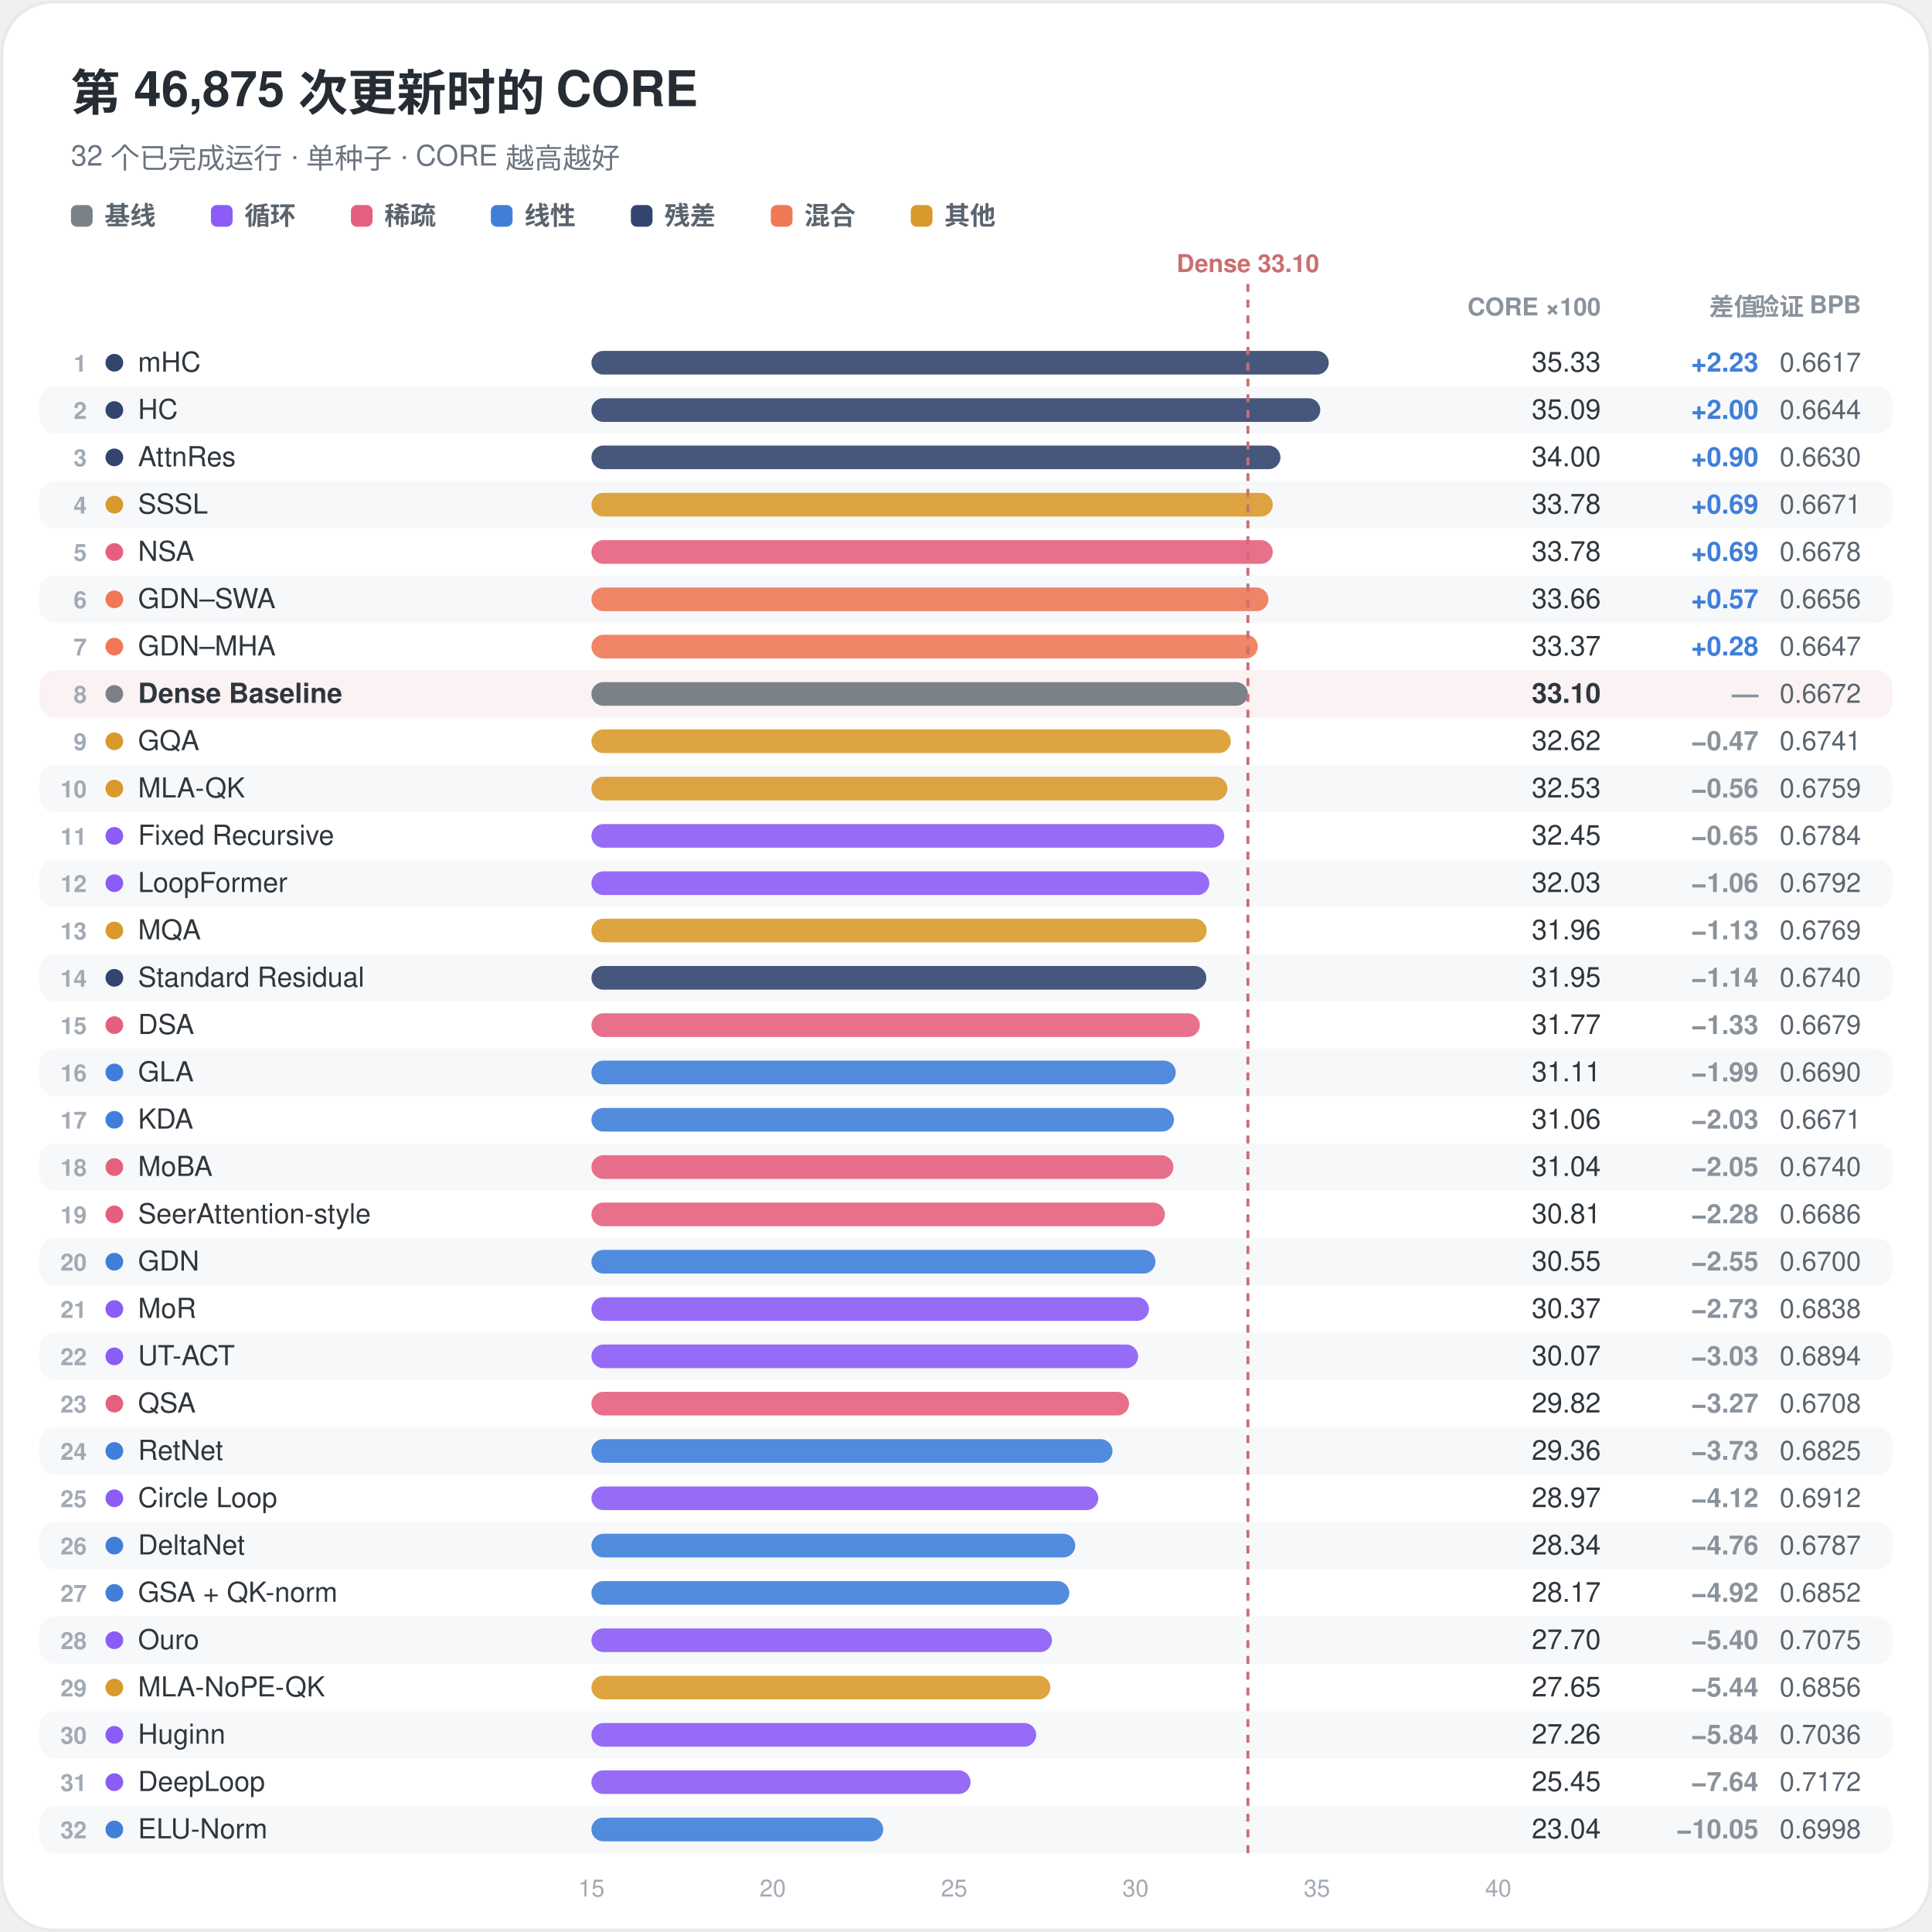
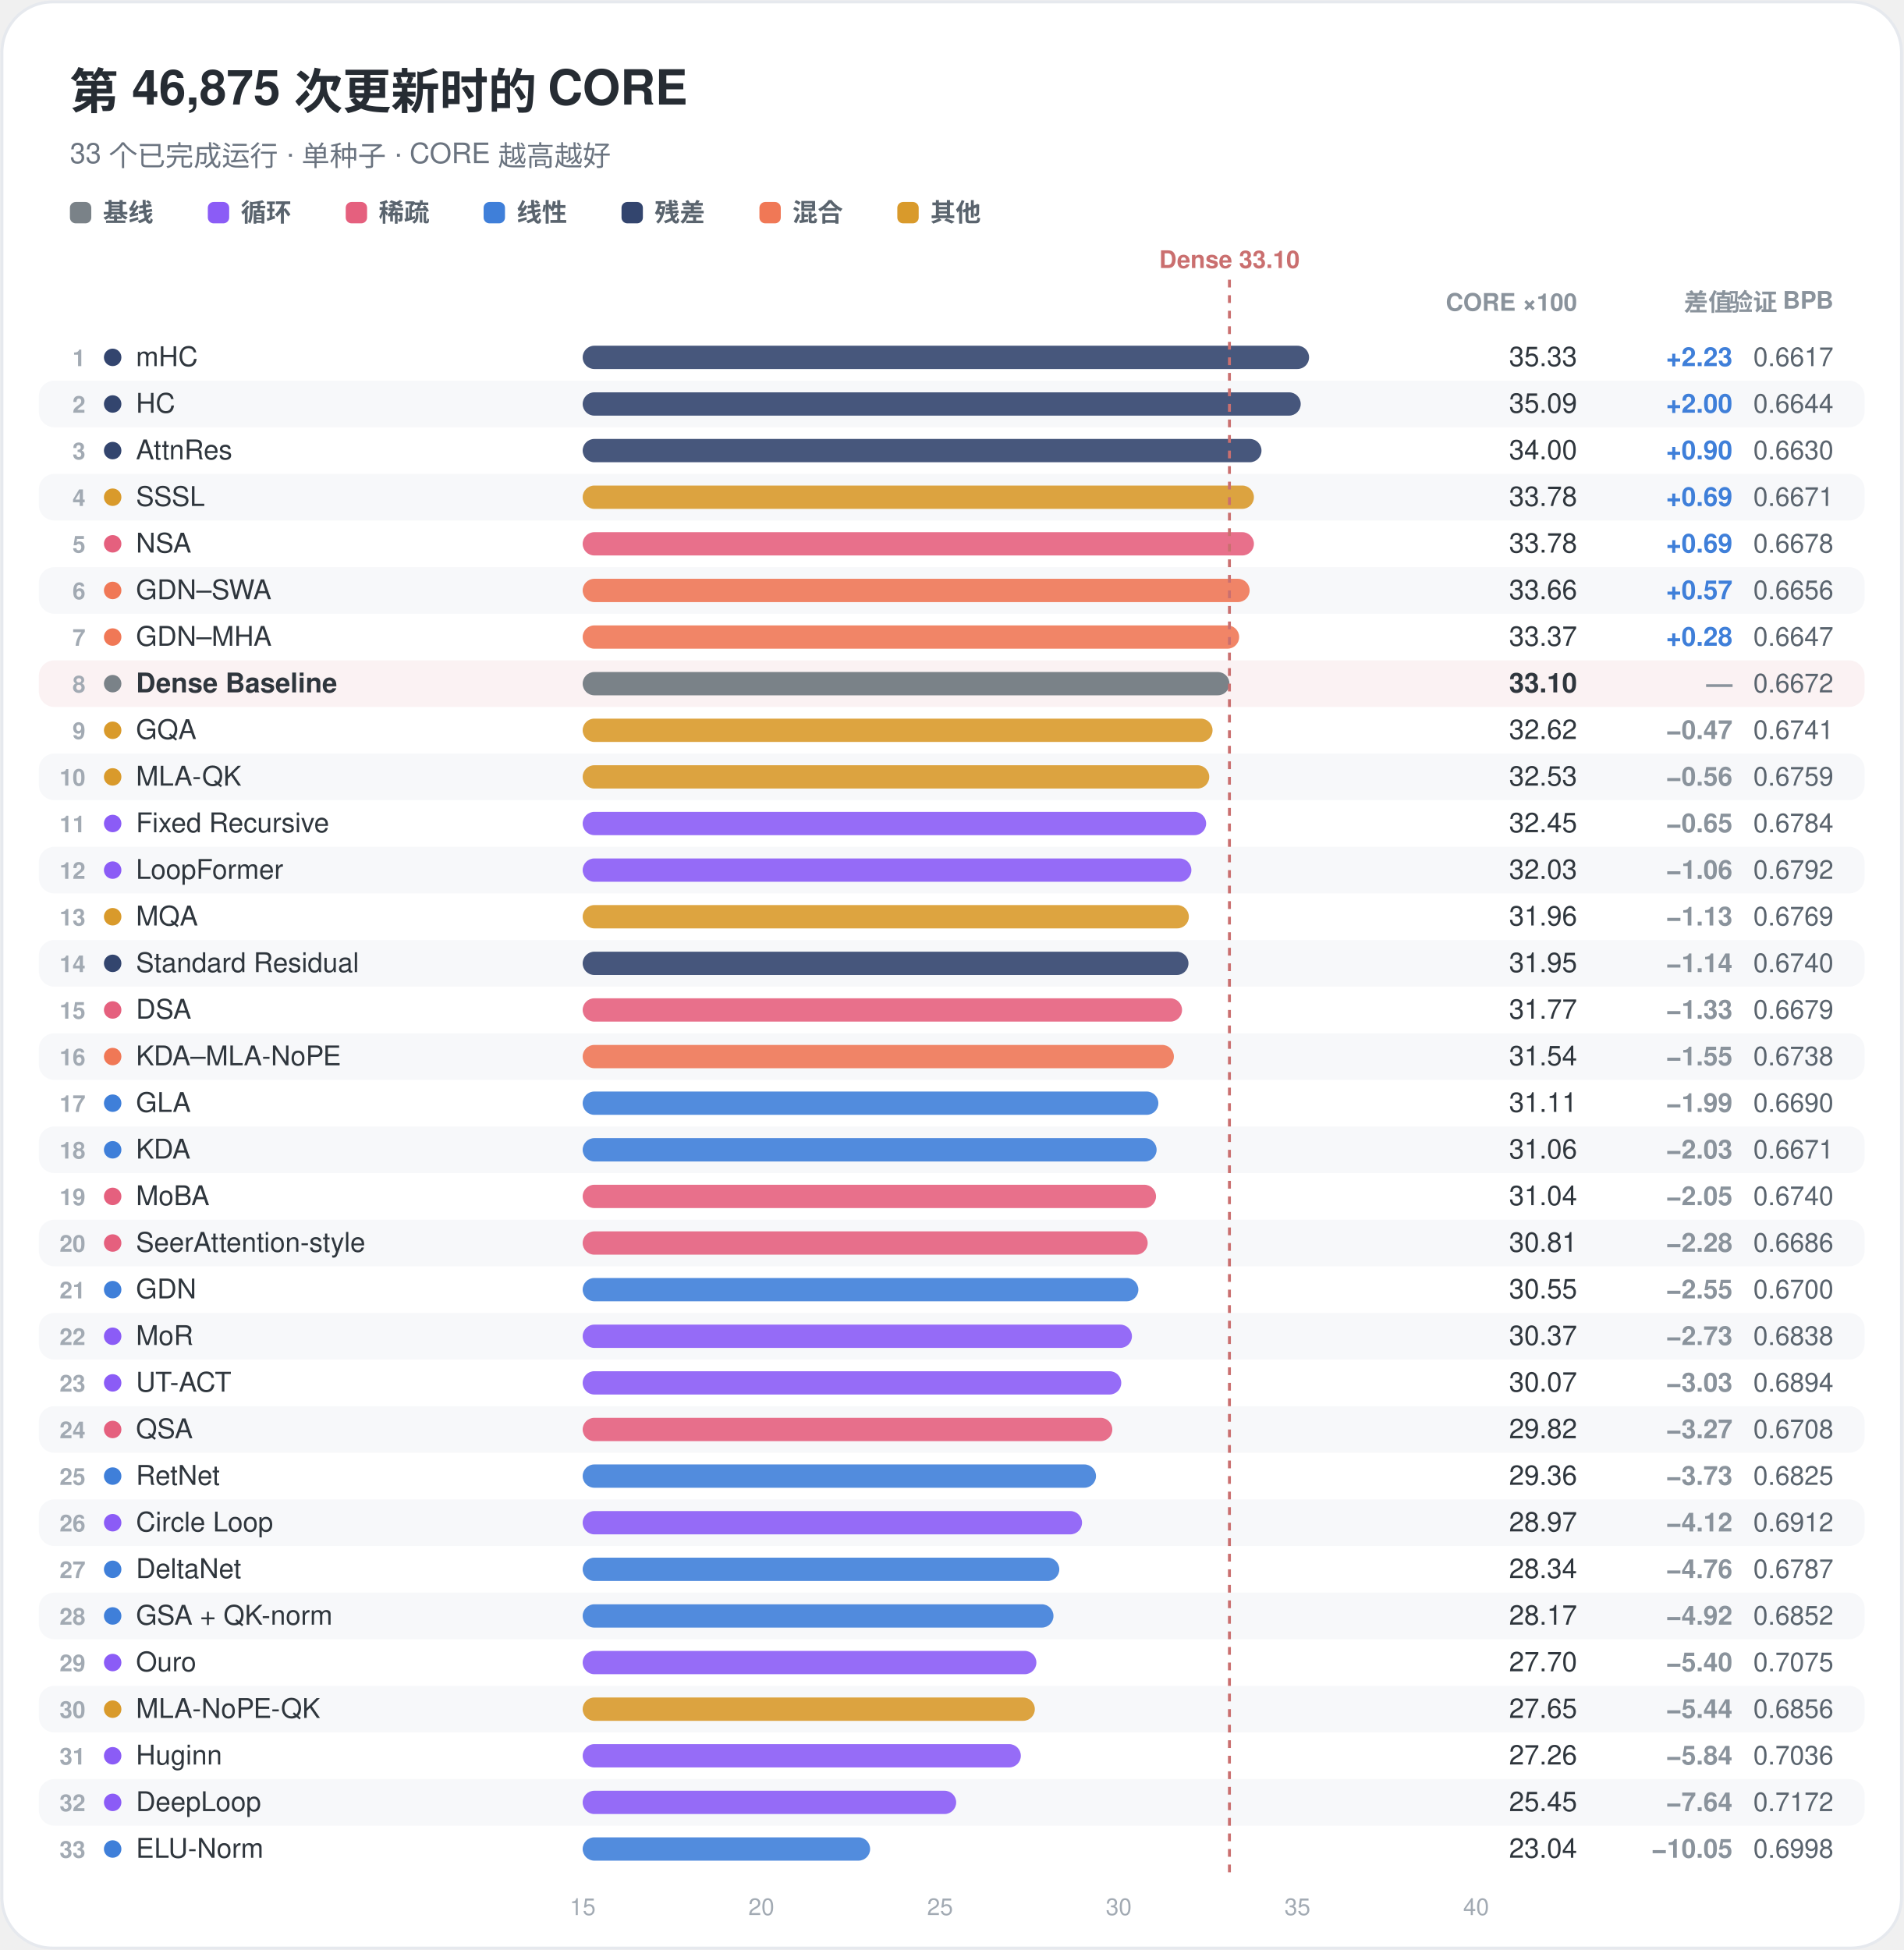
- <svg xmlns="http://www.w3.org/2000/svg" width="980" height="980" viewBox="0 0 980 980" font-family="'Avenir Next','Segoe UI',-apple-system,Helvetica,Arial,'PingFang SC','Microsoft YaHei',sans-serif">
-   <rect x="1" y="1" width="978" height="978" rx="26" fill="#FFFFFF" stroke="#E6E9EE" stroke-width="1.5" />
+ <svg xmlns="http://www.w3.org/2000/svg" width="980" height="1004" viewBox="0 0 980 1004" font-family="'Avenir Next','Segoe UI',-apple-system,Helvetica,Arial,'PingFang SC','Microsoft YaHei',sans-serif">
+   <rect x="1" y="1" width="978" height="1002" rx="26" fill="#FFFFFF" stroke="#E6E9EE" stroke-width="1.5" />
  <text x="36" y="56" font-size="25" font-weight="700" fill="#262C33">第 46,875 次更新时的 CORE</text>
-   <text x="36" y="84" font-size="14.5" fill="#6B7480">32 个已完成运行 · 单种子 · CORE 越高越好</text>
+   <text x="36" y="84" font-size="14.5" fill="#6B7480">33 个已完成运行 · 单种子 · CORE 越高越好</text>
  <rect x="36" y="104" width="11" height="11" rx="3" fill="#7A8288" />
  <text x="53" y="114" font-size="13" font-weight="600" fill="#5A646E">基线</text>
  <rect x="107" y="104" width="11" height="11" rx="3" fill="#8B5CF6" />
  <text x="124" y="114" font-size="13" font-weight="600" fill="#5A646E">循环</text>
  <rect x="178" y="104" width="11" height="11" rx="3" fill="#E5607E" />
  <text x="195" y="114" font-size="13" font-weight="600" fill="#5A646E">稀疏</text>
  <rect x="249" y="104" width="11" height="11" rx="3" fill="#3F7FD9" />
  <text x="266" y="114" font-size="13" font-weight="600" fill="#5A646E">线性</text>
  <rect x="320" y="104" width="11" height="11" rx="3" fill="#33456E" />
  <text x="337" y="114" font-size="13" font-weight="600" fill="#5A646E">残差</text>
  <rect x="391" y="104" width="11" height="11" rx="3" fill="#F07856" />
  <text x="408" y="114" font-size="13" font-weight="600" fill="#5A646E">混合</text>
  <rect x="462" y="104" width="11" height="11" rx="3" fill="#D99A2B" />
  <text x="479" y="114" font-size="13" font-weight="600" fill="#5A646E">其他</text>
  <text x="812" y="160" font-size="12.5" font-weight="700" fill="#8A939C" text-anchor="end">CORE ×100</text>
  <text x="892" y="160" font-size="12.5" font-weight="700" fill="#8A939C" text-anchor="end">差值</text>
  <text x="944" y="160" font-size="12.5" font-weight="700" fill="#8A939C" text-anchor="end">验证 BPB</text>
  <text x="44" y="188.5" font-size="12" font-weight="600" fill="#A2AAB3" text-anchor="end">1</text>
  <circle cx="58" cy="184" r="4.5" fill="#33456E" />
  <text x="70" y="188.5" font-size="14" font-weight="500" fill="#2F363D">mHC</text>
  <rect x="300" y="178" width="374.0" height="12" rx="6" fill="#33456E" opacity="0.9" />
  <text x="812" y="188.5" font-size="14" font-weight="500" fill="#2F363D" text-anchor="end">35.33</text>
  <text x="892" y="188.5" font-size="13.5" font-weight="700" fill="#3F7FD9" text-anchor="end">+2.23</text>
  <text x="944" y="188.5" font-size="13.5" fill="#5A646E" text-anchor="end">0.6617</text>
  <rect x="20" y="196" width="940" height="24" rx="8" fill="#F7F8FA" />
  <text x="44" y="212.5" font-size="12" font-weight="600" fill="#A2AAB3" text-anchor="end">2</text>
  <circle cx="58" cy="208" r="4.5" fill="#33456E" />
  <text x="70" y="212.5" font-size="14" font-weight="500" fill="#2F363D">HC</text>
  <rect x="300" y="202" width="369.7" height="12" rx="6" fill="#33456E" opacity="0.9" />
  <text x="812" y="212.5" font-size="14" font-weight="500" fill="#2F363D" text-anchor="end">35.09</text>
  <text x="892" y="212.5" font-size="13.5" font-weight="700" fill="#3F7FD9" text-anchor="end">+2.00</text>
  <text x="944" y="212.5" font-size="13.5" fill="#5A646E" text-anchor="end">0.6644</text>
  <text x="44" y="236.5" font-size="12" font-weight="600" fill="#A2AAB3" text-anchor="end">3</text>
  <circle cx="58" cy="232" r="4.5" fill="#33456E" />
  <text x="70" y="236.5" font-size="14" font-weight="500" fill="#2F363D">AttnRes</text>
  <rect x="300" y="226" width="349.5" height="12" rx="6" fill="#33456E" opacity="0.9" />
  <text x="812" y="236.5" font-size="14" font-weight="500" fill="#2F363D" text-anchor="end">34.00</text>
  <text x="892" y="236.5" font-size="13.5" font-weight="700" fill="#3F7FD9" text-anchor="end">+0.90</text>
  <text x="944" y="236.5" font-size="13.5" fill="#5A646E" text-anchor="end">0.6630</text>
  <rect x="20" y="244" width="940" height="24" rx="8" fill="#F7F8FA" />
  <text x="44" y="260.5" font-size="12" font-weight="600" fill="#A2AAB3" text-anchor="end">4</text>
  <circle cx="58" cy="256" r="4.5" fill="#D99A2B" />
  <text x="70" y="260.5" font-size="14" font-weight="500" fill="#2F363D">SSSL</text>
  <rect x="300" y="250" width="345.6" height="12" rx="6" fill="#D99A2B" opacity="0.9" />
  <text x="812" y="260.5" font-size="14" font-weight="500" fill="#2F363D" text-anchor="end">33.78</text>
  <text x="892" y="260.5" font-size="13.5" font-weight="700" fill="#3F7FD9" text-anchor="end">+0.69</text>
  <text x="944" y="260.5" font-size="13.5" fill="#5A646E" text-anchor="end">0.6671</text>
  <text x="44" y="284.5" font-size="12" font-weight="600" fill="#A2AAB3" text-anchor="end">5</text>
  <circle cx="58" cy="280" r="4.5" fill="#E5607E" />
  <text x="70" y="284.5" font-size="14" font-weight="500" fill="#2F363D">NSA</text>
  <rect x="300" y="274" width="345.6" height="12" rx="6" fill="#E5607E" opacity="0.9" />
  <text x="812" y="284.5" font-size="14" font-weight="500" fill="#2F363D" text-anchor="end">33.78</text>
  <text x="892" y="284.5" font-size="13.5" font-weight="700" fill="#3F7FD9" text-anchor="end">+0.69</text>
  <text x="944" y="284.5" font-size="13.5" fill="#5A646E" text-anchor="end">0.6678</text>
  <rect x="20" y="292" width="940" height="24" rx="8" fill="#F7F8FA" />
  <text x="44" y="308.5" font-size="12" font-weight="600" fill="#A2AAB3" text-anchor="end">6</text>
  <circle cx="58" cy="304" r="4.5" fill="#F07856" />
  <text x="70" y="308.5" font-size="14" font-weight="500" fill="#2F363D">GDN–SWA</text>
  <rect x="300" y="298" width="343.4" height="12" rx="6" fill="#F07856" opacity="0.9" />
  <text x="812" y="308.5" font-size="14" font-weight="500" fill="#2F363D" text-anchor="end">33.66</text>
  <text x="892" y="308.5" font-size="13.5" font-weight="700" fill="#3F7FD9" text-anchor="end">+0.57</text>
  <text x="944" y="308.5" font-size="13.5" fill="#5A646E" text-anchor="end">0.6656</text>
  <text x="44" y="332.5" font-size="12" font-weight="600" fill="#A2AAB3" text-anchor="end">7</text>
  <circle cx="58" cy="328" r="4.5" fill="#F07856" />
  <text x="70" y="332.5" font-size="14" font-weight="500" fill="#2F363D">GDN–MHA</text>
  <rect x="300" y="322" width="338.0" height="12" rx="6" fill="#F07856" opacity="0.9" />
  <text x="812" y="332.5" font-size="14" font-weight="500" fill="#2F363D" text-anchor="end">33.37</text>
  <text x="892" y="332.5" font-size="13.5" font-weight="700" fill="#3F7FD9" text-anchor="end">+0.28</text>
  <text x="944" y="332.5" font-size="13.5" fill="#5A646E" text-anchor="end">0.6647</text>
  <rect x="20" y="340" width="940" height="24" rx="8" fill="#FBF2F3" />
  <text x="44" y="356.5" font-size="12" font-weight="600" fill="#A2AAB3" text-anchor="end">8</text>
  <circle cx="58" cy="352" r="4.5" fill="#7A8288" />
  <text x="70" y="356.5" font-size="14" font-weight="700" fill="#2F363D">Dense Baseline</text>
  <rect x="300" y="346" width="333.0" height="12" rx="6" fill="#7A8288" opacity="1" />
  <text x="812" y="356.5" font-size="14" font-weight="700" fill="#2F363D" text-anchor="end">33.10</text>
  <text x="892" y="356.5" font-size="13.5" font-weight="700" fill="#8A939C" text-anchor="end">—</text>
  <text x="944" y="356.5" font-size="13.5" fill="#5A646E" text-anchor="end">0.6672</text>
  <text x="44" y="380.5" font-size="12" font-weight="600" fill="#A2AAB3" text-anchor="end">9</text>
  <circle cx="58" cy="376" r="4.5" fill="#D99A2B" />
  <text x="70" y="380.5" font-size="14" font-weight="500" fill="#2F363D">GQA</text>
  <rect x="300" y="370" width="324.3" height="12" rx="6" fill="#D99A2B" opacity="0.9" />
  <text x="812" y="380.5" font-size="14" font-weight="500" fill="#2F363D" text-anchor="end">32.62</text>
  <text x="892" y="380.5" font-size="13.5" font-weight="700" fill="#8A939C" text-anchor="end">−0.47</text>
  <text x="944" y="380.5" font-size="13.5" fill="#5A646E" text-anchor="end">0.6741</text>
  <rect x="20" y="388" width="940" height="24" rx="8" fill="#F7F8FA" />
  <text x="44" y="404.5" font-size="12" font-weight="600" fill="#A2AAB3" text-anchor="end">10</text>
  <circle cx="58" cy="400" r="4.5" fill="#D99A2B" />
  <text x="70" y="404.5" font-size="14" font-weight="500" fill="#2F363D">MLA-QK</text>
  <rect x="300" y="394" width="322.6" height="12" rx="6" fill="#D99A2B" opacity="0.9" />
  <text x="812" y="404.5" font-size="14" font-weight="500" fill="#2F363D" text-anchor="end">32.53</text>
  <text x="892" y="404.5" font-size="13.5" font-weight="700" fill="#8A939C" text-anchor="end">−0.56</text>
  <text x="944" y="404.5" font-size="13.5" fill="#5A646E" text-anchor="end">0.6759</text>
  <text x="44" y="428.5" font-size="12" font-weight="600" fill="#A2AAB3" text-anchor="end">11</text>
  <circle cx="58" cy="424" r="4.5" fill="#8B5CF6" />
  <text x="70" y="428.5" font-size="14" font-weight="500" fill="#2F363D">Fixed Recursive</text>
  <rect x="300" y="418" width="321.0" height="12" rx="6" fill="#8B5CF6" opacity="0.9" />
  <text x="812" y="428.5" font-size="14" font-weight="500" fill="#2F363D" text-anchor="end">32.45</text>
  <text x="892" y="428.5" font-size="13.5" font-weight="700" fill="#8A939C" text-anchor="end">−0.65</text>
  <text x="944" y="428.5" font-size="13.5" fill="#5A646E" text-anchor="end">0.6784</text>
  <rect x="20" y="436" width="940" height="24" rx="8" fill="#F7F8FA" />
  <text x="44" y="452.5" font-size="12" font-weight="600" fill="#A2AAB3" text-anchor="end">12</text>
  <circle cx="58" cy="448" r="4.5" fill="#8B5CF6" />
  <text x="70" y="452.5" font-size="14" font-weight="500" fill="#2F363D">LoopFormer</text>
  <rect x="300" y="442" width="313.4" height="12" rx="6" fill="#8B5CF6" opacity="0.9" />
  <text x="812" y="452.5" font-size="14" font-weight="500" fill="#2F363D" text-anchor="end">32.03</text>
  <text x="892" y="452.5" font-size="13.5" font-weight="700" fill="#8A939C" text-anchor="end">−1.06</text>
  <text x="944" y="452.5" font-size="13.5" fill="#5A646E" text-anchor="end">0.6792</text>
  <text x="44" y="476.5" font-size="12" font-weight="600" fill="#A2AAB3" text-anchor="end">13</text>
  <circle cx="58" cy="472" r="4.5" fill="#D99A2B" />
  <text x="70" y="476.5" font-size="14" font-weight="500" fill="#2F363D">MQA</text>
  <rect x="300" y="466" width="312.1" height="12" rx="6" fill="#D99A2B" opacity="0.9" />
  <text x="812" y="476.5" font-size="14" font-weight="500" fill="#2F363D" text-anchor="end">31.96</text>
  <text x="892" y="476.5" font-size="13.5" font-weight="700" fill="#8A939C" text-anchor="end">−1.13</text>
  <text x="944" y="476.5" font-size="13.5" fill="#5A646E" text-anchor="end">0.6769</text>
  <rect x="20" y="484" width="940" height="24" rx="8" fill="#F7F8FA" />
  <text x="44" y="500.5" font-size="12" font-weight="600" fill="#A2AAB3" text-anchor="end">14</text>
  <circle cx="58" cy="496" r="4.5" fill="#33456E" />
  <text x="70" y="500.5" font-size="14" font-weight="500" fill="#2F363D">Standard Residual</text>
  <rect x="300" y="490" width="311.9" height="12" rx="6" fill="#33456E" opacity="0.9" />
  <text x="812" y="500.5" font-size="14" font-weight="500" fill="#2F363D" text-anchor="end">31.95</text>
  <text x="892" y="500.5" font-size="13.5" font-weight="700" fill="#8A939C" text-anchor="end">−1.14</text>
  <text x="944" y="500.5" font-size="13.5" fill="#5A646E" text-anchor="end">0.6740</text>
  <text x="44" y="524.5" font-size="12" font-weight="600" fill="#A2AAB3" text-anchor="end">15</text>
  <circle cx="58" cy="520" r="4.5" fill="#E5607E" />
  <text x="70" y="524.5" font-size="14" font-weight="500" fill="#2F363D">DSA</text>
  <rect x="300" y="514" width="308.6" height="12" rx="6" fill="#E5607E" opacity="0.9" />
  <text x="812" y="524.5" font-size="14" font-weight="500" fill="#2F363D" text-anchor="end">31.77</text>
  <text x="892" y="524.5" font-size="13.5" font-weight="700" fill="#8A939C" text-anchor="end">−1.33</text>
  <text x="944" y="524.5" font-size="13.5" fill="#5A646E" text-anchor="end">0.6679</text>
  <rect x="20" y="532" width="940" height="24" rx="8" fill="#F7F8FA" />
  <text x="44" y="548.5" font-size="12" font-weight="600" fill="#A2AAB3" text-anchor="end">16</text>
-   <circle cx="58" cy="544" r="4.5" fill="#3F7FD9" />
-   <text x="70" y="548.5" font-size="14" font-weight="500" fill="#2F363D">GLA</text>
-   <rect x="300" y="538" width="296.4" height="12" rx="6" fill="#3F7FD9" opacity="0.9" />
-   <text x="812" y="548.5" font-size="14" font-weight="500" fill="#2F363D" text-anchor="end">31.11</text>
-   <text x="892" y="548.5" font-size="13.5" font-weight="700" fill="#8A939C" text-anchor="end">−1.99</text>
-   <text x="944" y="548.5" font-size="13.5" fill="#5A646E" text-anchor="end">0.6690</text>
+   <circle cx="58" cy="544" r="4.5" fill="#F07856" />
+   <text x="70" y="548.5" font-size="14" font-weight="500" fill="#2F363D">KDA–MLA-NoPE</text>
+   <rect x="300" y="538" width="304.4" height="12" rx="6" fill="#F07856" opacity="0.9" />
+   <text x="812" y="548.5" font-size="14" font-weight="500" fill="#2F363D" text-anchor="end">31.54</text>
+   <text x="892" y="548.5" font-size="13.5" font-weight="700" fill="#8A939C" text-anchor="end">−1.55</text>
+   <text x="944" y="548.5" font-size="13.5" fill="#5A646E" text-anchor="end">0.6738</text>
  <text x="44" y="572.5" font-size="12" font-weight="600" fill="#A2AAB3" text-anchor="end">17</text>
  <circle cx="58" cy="568" r="4.5" fill="#3F7FD9" />
-   <text x="70" y="572.5" font-size="14" font-weight="500" fill="#2F363D">KDA</text>
-   <rect x="300" y="562" width="295.5" height="12" rx="6" fill="#3F7FD9" opacity="0.9" />
-   <text x="812" y="572.5" font-size="14" font-weight="500" fill="#2F363D" text-anchor="end">31.06</text>
-   <text x="892" y="572.5" font-size="13.5" font-weight="700" fill="#8A939C" text-anchor="end">−2.03</text>
-   <text x="944" y="572.5" font-size="13.5" fill="#5A646E" text-anchor="end">0.6671</text>
+   <text x="70" y="572.5" font-size="14" font-weight="500" fill="#2F363D">GLA</text>
+   <rect x="300" y="562" width="296.4" height="12" rx="6" fill="#3F7FD9" opacity="0.9" />
+   <text x="812" y="572.5" font-size="14" font-weight="500" fill="#2F363D" text-anchor="end">31.11</text>
+   <text x="892" y="572.5" font-size="13.5" font-weight="700" fill="#8A939C" text-anchor="end">−1.99</text>
+   <text x="944" y="572.5" font-size="13.5" fill="#5A646E" text-anchor="end">0.6690</text>
  <rect x="20" y="580" width="940" height="24" rx="8" fill="#F7F8FA" />
  <text x="44" y="596.5" font-size="12" font-weight="600" fill="#A2AAB3" text-anchor="end">18</text>
-   <circle cx="58" cy="592" r="4.5" fill="#E5607E" />
-   <text x="70" y="596.5" font-size="14" font-weight="500" fill="#2F363D">MoBA</text>
-   <rect x="300" y="586" width="295.2" height="12" rx="6" fill="#E5607E" opacity="0.9" />
-   <text x="812" y="596.5" font-size="14" font-weight="500" fill="#2F363D" text-anchor="end">31.04</text>
-   <text x="892" y="596.5" font-size="13.5" font-weight="700" fill="#8A939C" text-anchor="end">−2.05</text>
-   <text x="944" y="596.5" font-size="13.5" fill="#5A646E" text-anchor="end">0.6740</text>
+   <circle cx="58" cy="592" r="4.5" fill="#3F7FD9" />
+   <text x="70" y="596.5" font-size="14" font-weight="500" fill="#2F363D">KDA</text>
+   <rect x="300" y="586" width="295.5" height="12" rx="6" fill="#3F7FD9" opacity="0.9" />
+   <text x="812" y="596.5" font-size="14" font-weight="500" fill="#2F363D" text-anchor="end">31.06</text>
+   <text x="892" y="596.5" font-size="13.5" font-weight="700" fill="#8A939C" text-anchor="end">−2.03</text>
+   <text x="944" y="596.5" font-size="13.5" fill="#5A646E" text-anchor="end">0.6671</text>
  <text x="44" y="620.5" font-size="12" font-weight="600" fill="#A2AAB3" text-anchor="end">19</text>
  <circle cx="58" cy="616" r="4.5" fill="#E5607E" />
-   <text x="70" y="620.5" font-size="14" font-weight="500" fill="#2F363D">SeerAttention-style</text>
-   <rect x="300" y="610" width="290.9" height="12" rx="6" fill="#E5607E" opacity="0.9" />
-   <text x="812" y="620.5" font-size="14" font-weight="500" fill="#2F363D" text-anchor="end">30.81</text>
-   <text x="892" y="620.5" font-size="13.5" font-weight="700" fill="#8A939C" text-anchor="end">−2.28</text>
-   <text x="944" y="620.5" font-size="13.5" fill="#5A646E" text-anchor="end">0.6686</text>
+   <text x="70" y="620.5" font-size="14" font-weight="500" fill="#2F363D">MoBA</text>
+   <rect x="300" y="610" width="295.2" height="12" rx="6" fill="#E5607E" opacity="0.9" />
+   <text x="812" y="620.5" font-size="14" font-weight="500" fill="#2F363D" text-anchor="end">31.04</text>
+   <text x="892" y="620.5" font-size="13.5" font-weight="700" fill="#8A939C" text-anchor="end">−2.05</text>
+   <text x="944" y="620.5" font-size="13.5" fill="#5A646E" text-anchor="end">0.6740</text>
  <rect x="20" y="628" width="940" height="24" rx="8" fill="#F7F8FA" />
  <text x="44" y="644.5" font-size="12" font-weight="600" fill="#A2AAB3" text-anchor="end">20</text>
-   <circle cx="58" cy="640" r="4.5" fill="#3F7FD9" />
-   <text x="70" y="644.5" font-size="14" font-weight="500" fill="#2F363D">GDN</text>
-   <rect x="300" y="634" width="286.1" height="12" rx="6" fill="#3F7FD9" opacity="0.9" />
-   <text x="812" y="644.5" font-size="14" font-weight="500" fill="#2F363D" text-anchor="end">30.55</text>
-   <text x="892" y="644.5" font-size="13.5" font-weight="700" fill="#8A939C" text-anchor="end">−2.55</text>
-   <text x="944" y="644.5" font-size="13.5" fill="#5A646E" text-anchor="end">0.6700</text>
+   <circle cx="58" cy="640" r="4.5" fill="#E5607E" />
+   <text x="70" y="644.5" font-size="14" font-weight="500" fill="#2F363D">SeerAttention-style</text>
+   <rect x="300" y="634" width="290.9" height="12" rx="6" fill="#E5607E" opacity="0.9" />
+   <text x="812" y="644.5" font-size="14" font-weight="500" fill="#2F363D" text-anchor="end">30.81</text>
+   <text x="892" y="644.5" font-size="13.5" font-weight="700" fill="#8A939C" text-anchor="end">−2.28</text>
+   <text x="944" y="644.5" font-size="13.5" fill="#5A646E" text-anchor="end">0.6686</text>
  <text x="44" y="668.5" font-size="12" font-weight="600" fill="#A2AAB3" text-anchor="end">21</text>
-   <circle cx="58" cy="664" r="4.5" fill="#8B5CF6" />
-   <text x="70" y="668.5" font-size="14" font-weight="500" fill="#2F363D">MoR</text>
-   <rect x="300" y="658" width="282.8" height="12" rx="6" fill="#8B5CF6" opacity="0.9" />
-   <text x="812" y="668.5" font-size="14" font-weight="500" fill="#2F363D" text-anchor="end">30.37</text>
-   <text x="892" y="668.5" font-size="13.5" font-weight="700" fill="#8A939C" text-anchor="end">−2.73</text>
-   <text x="944" y="668.5" font-size="13.5" fill="#5A646E" text-anchor="end">0.6838</text>
+   <circle cx="58" cy="664" r="4.5" fill="#3F7FD9" />
+   <text x="70" y="668.5" font-size="14" font-weight="500" fill="#2F363D">GDN</text>
+   <rect x="300" y="658" width="286.1" height="12" rx="6" fill="#3F7FD9" opacity="0.9" />
+   <text x="812" y="668.5" font-size="14" font-weight="500" fill="#2F363D" text-anchor="end">30.55</text>
+   <text x="892" y="668.5" font-size="13.5" font-weight="700" fill="#8A939C" text-anchor="end">−2.55</text>
+   <text x="944" y="668.5" font-size="13.5" fill="#5A646E" text-anchor="end">0.6700</text>
  <rect x="20" y="676" width="940" height="24" rx="8" fill="#F7F8FA" />
  <text x="44" y="692.5" font-size="12" font-weight="600" fill="#A2AAB3" text-anchor="end">22</text>
  <circle cx="58" cy="688" r="4.5" fill="#8B5CF6" />
-   <text x="70" y="692.5" font-size="14" font-weight="500" fill="#2F363D">UT-ACT</text>
-   <rect x="300" y="682" width="277.3" height="12" rx="6" fill="#8B5CF6" opacity="0.9" />
-   <text x="812" y="692.5" font-size="14" font-weight="500" fill="#2F363D" text-anchor="end">30.07</text>
-   <text x="892" y="692.5" font-size="13.5" font-weight="700" fill="#8A939C" text-anchor="end">−3.03</text>
-   <text x="944" y="692.5" font-size="13.5" fill="#5A646E" text-anchor="end">0.6894</text>
+   <text x="70" y="692.5" font-size="14" font-weight="500" fill="#2F363D">MoR</text>
+   <rect x="300" y="682" width="282.8" height="12" rx="6" fill="#8B5CF6" opacity="0.9" />
+   <text x="812" y="692.5" font-size="14" font-weight="500" fill="#2F363D" text-anchor="end">30.37</text>
+   <text x="892" y="692.5" font-size="13.5" font-weight="700" fill="#8A939C" text-anchor="end">−2.73</text>
+   <text x="944" y="692.5" font-size="13.5" fill="#5A646E" text-anchor="end">0.6838</text>
  <text x="44" y="716.5" font-size="12" font-weight="600" fill="#A2AAB3" text-anchor="end">23</text>
-   <circle cx="58" cy="712" r="4.5" fill="#E5607E" />
-   <text x="70" y="716.5" font-size="14" font-weight="500" fill="#2F363D">QSA</text>
-   <rect x="300" y="706" width="272.7" height="12" rx="6" fill="#E5607E" opacity="0.9" />
-   <text x="812" y="716.5" font-size="14" font-weight="500" fill="#2F363D" text-anchor="end">29.82</text>
-   <text x="892" y="716.5" font-size="13.5" font-weight="700" fill="#8A939C" text-anchor="end">−3.27</text>
-   <text x="944" y="716.5" font-size="13.5" fill="#5A646E" text-anchor="end">0.6708</text>
+   <circle cx="58" cy="712" r="4.5" fill="#8B5CF6" />
+   <text x="70" y="716.5" font-size="14" font-weight="500" fill="#2F363D">UT-ACT</text>
+   <rect x="300" y="706" width="277.3" height="12" rx="6" fill="#8B5CF6" opacity="0.9" />
+   <text x="812" y="716.5" font-size="14" font-weight="500" fill="#2F363D" text-anchor="end">30.07</text>
+   <text x="892" y="716.5" font-size="13.5" font-weight="700" fill="#8A939C" text-anchor="end">−3.03</text>
+   <text x="944" y="716.5" font-size="13.5" fill="#5A646E" text-anchor="end">0.6894</text>
  <rect x="20" y="724" width="940" height="24" rx="8" fill="#F7F8FA" />
  <text x="44" y="740.5" font-size="12" font-weight="600" fill="#A2AAB3" text-anchor="end">24</text>
-   <circle cx="58" cy="736" r="4.5" fill="#3F7FD9" />
-   <text x="70" y="740.5" font-size="14" font-weight="500" fill="#2F363D">RetNet</text>
-   <rect x="300" y="730" width="264.3" height="12" rx="6" fill="#3F7FD9" opacity="0.9" />
-   <text x="812" y="740.5" font-size="14" font-weight="500" fill="#2F363D" text-anchor="end">29.36</text>
-   <text x="892" y="740.5" font-size="13.5" font-weight="700" fill="#8A939C" text-anchor="end">−3.73</text>
-   <text x="944" y="740.5" font-size="13.5" fill="#5A646E" text-anchor="end">0.6825</text>
+   <circle cx="58" cy="736" r="4.5" fill="#E5607E" />
+   <text x="70" y="740.5" font-size="14" font-weight="500" fill="#2F363D">QSA</text>
+   <rect x="300" y="730" width="272.7" height="12" rx="6" fill="#E5607E" opacity="0.9" />
+   <text x="812" y="740.5" font-size="14" font-weight="500" fill="#2F363D" text-anchor="end">29.82</text>
+   <text x="892" y="740.5" font-size="13.5" font-weight="700" fill="#8A939C" text-anchor="end">−3.27</text>
+   <text x="944" y="740.5" font-size="13.5" fill="#5A646E" text-anchor="end">0.6708</text>
  <text x="44" y="764.5" font-size="12" font-weight="600" fill="#A2AAB3" text-anchor="end">25</text>
-   <circle cx="58" cy="760" r="4.5" fill="#8B5CF6" />
-   <text x="70" y="764.5" font-size="14" font-weight="500" fill="#2F363D">Circle Loop</text>
-   <rect x="300" y="754" width="257.1" height="12" rx="6" fill="#8B5CF6" opacity="0.9" />
-   <text x="812" y="764.5" font-size="14" font-weight="500" fill="#2F363D" text-anchor="end">28.97</text>
-   <text x="892" y="764.5" font-size="13.5" font-weight="700" fill="#8A939C" text-anchor="end">−4.12</text>
-   <text x="944" y="764.5" font-size="13.5" fill="#5A646E" text-anchor="end">0.6912</text>
+   <circle cx="58" cy="760" r="4.5" fill="#3F7FD9" />
+   <text x="70" y="764.5" font-size="14" font-weight="500" fill="#2F363D">RetNet</text>
+   <rect x="300" y="754" width="264.3" height="12" rx="6" fill="#3F7FD9" opacity="0.9" />
+   <text x="812" y="764.5" font-size="14" font-weight="500" fill="#2F363D" text-anchor="end">29.36</text>
+   <text x="892" y="764.5" font-size="13.5" font-weight="700" fill="#8A939C" text-anchor="end">−3.73</text>
+   <text x="944" y="764.5" font-size="13.5" fill="#5A646E" text-anchor="end">0.6825</text>
  <rect x="20" y="772" width="940" height="24" rx="8" fill="#F7F8FA" />
  <text x="44" y="788.5" font-size="12" font-weight="600" fill="#A2AAB3" text-anchor="end">26</text>
-   <circle cx="58" cy="784" r="4.5" fill="#3F7FD9" />
-   <text x="70" y="788.5" font-size="14" font-weight="500" fill="#2F363D">DeltaNet</text>
-   <rect x="300" y="778" width="245.4" height="12" rx="6" fill="#3F7FD9" opacity="0.9" />
-   <text x="812" y="788.5" font-size="14" font-weight="500" fill="#2F363D" text-anchor="end">28.34</text>
-   <text x="892" y="788.5" font-size="13.5" font-weight="700" fill="#8A939C" text-anchor="end">−4.76</text>
-   <text x="944" y="788.5" font-size="13.5" fill="#5A646E" text-anchor="end">0.6787</text>
+   <circle cx="58" cy="784" r="4.5" fill="#8B5CF6" />
+   <text x="70" y="788.5" font-size="14" font-weight="500" fill="#2F363D">Circle Loop</text>
+   <rect x="300" y="778" width="257.1" height="12" rx="6" fill="#8B5CF6" opacity="0.9" />
+   <text x="812" y="788.5" font-size="14" font-weight="500" fill="#2F363D" text-anchor="end">28.97</text>
+   <text x="892" y="788.5" font-size="13.5" font-weight="700" fill="#8A939C" text-anchor="end">−4.12</text>
+   <text x="944" y="788.5" font-size="13.5" fill="#5A646E" text-anchor="end">0.6912</text>
  <text x="44" y="812.5" font-size="12" font-weight="600" fill="#A2AAB3" text-anchor="end">27</text>
  <circle cx="58" cy="808" r="4.5" fill="#3F7FD9" />
-   <text x="70" y="812.5" font-size="14" font-weight="500" fill="#2F363D">GSA + QK-norm</text>
-   <rect x="300" y="802" width="242.4" height="12" rx="6" fill="#3F7FD9" opacity="0.9" />
-   <text x="812" y="812.5" font-size="14" font-weight="500" fill="#2F363D" text-anchor="end">28.17</text>
-   <text x="892" y="812.5" font-size="13.5" font-weight="700" fill="#8A939C" text-anchor="end">−4.92</text>
-   <text x="944" y="812.5" font-size="13.5" fill="#5A646E" text-anchor="end">0.6852</text>
+   <text x="70" y="812.5" font-size="14" font-weight="500" fill="#2F363D">DeltaNet</text>
+   <rect x="300" y="802" width="245.4" height="12" rx="6" fill="#3F7FD9" opacity="0.9" />
+   <text x="812" y="812.5" font-size="14" font-weight="500" fill="#2F363D" text-anchor="end">28.34</text>
+   <text x="892" y="812.5" font-size="13.5" font-weight="700" fill="#8A939C" text-anchor="end">−4.76</text>
+   <text x="944" y="812.5" font-size="13.5" fill="#5A646E" text-anchor="end">0.6787</text>
  <rect x="20" y="820" width="940" height="24" rx="8" fill="#F7F8FA" />
  <text x="44" y="836.5" font-size="12" font-weight="600" fill="#A2AAB3" text-anchor="end">28</text>
-   <circle cx="58" cy="832" r="4.5" fill="#8B5CF6" />
-   <text x="70" y="836.5" font-size="14" font-weight="500" fill="#2F363D">Ouro</text>
-   <rect x="300" y="826" width="233.6" height="12" rx="6" fill="#8B5CF6" opacity="0.9" />
-   <text x="812" y="836.5" font-size="14" font-weight="500" fill="#2F363D" text-anchor="end">27.70</text>
-   <text x="892" y="836.5" font-size="13.5" font-weight="700" fill="#8A939C" text-anchor="end">−5.40</text>
-   <text x="944" y="836.5" font-size="13.5" fill="#5A646E" text-anchor="end">0.7075</text>
+   <circle cx="58" cy="832" r="4.5" fill="#3F7FD9" />
+   <text x="70" y="836.5" font-size="14" font-weight="500" fill="#2F363D">GSA + QK-norm</text>
+   <rect x="300" y="826" width="242.4" height="12" rx="6" fill="#3F7FD9" opacity="0.9" />
+   <text x="812" y="836.5" font-size="14" font-weight="500" fill="#2F363D" text-anchor="end">28.17</text>
+   <text x="892" y="836.5" font-size="13.5" font-weight="700" fill="#8A939C" text-anchor="end">−4.92</text>
+   <text x="944" y="836.5" font-size="13.5" fill="#5A646E" text-anchor="end">0.6852</text>
  <text x="44" y="860.5" font-size="12" font-weight="600" fill="#A2AAB3" text-anchor="end">29</text>
-   <circle cx="58" cy="856" r="4.5" fill="#D99A2B" />
-   <text x="70" y="860.5" font-size="14" font-weight="500" fill="#2F363D">MLA-NoPE-QK</text>
-   <rect x="300" y="850" width="232.8" height="12" rx="6" fill="#D99A2B" opacity="0.9" />
-   <text x="812" y="860.5" font-size="14" font-weight="500" fill="#2F363D" text-anchor="end">27.65</text>
-   <text x="892" y="860.5" font-size="13.5" font-weight="700" fill="#8A939C" text-anchor="end">−5.44</text>
-   <text x="944" y="860.5" font-size="13.5" fill="#5A646E" text-anchor="end">0.6856</text>
+   <circle cx="58" cy="856" r="4.5" fill="#8B5CF6" />
+   <text x="70" y="860.5" font-size="14" font-weight="500" fill="#2F363D">Ouro</text>
+   <rect x="300" y="850" width="233.6" height="12" rx="6" fill="#8B5CF6" opacity="0.9" />
+   <text x="812" y="860.5" font-size="14" font-weight="500" fill="#2F363D" text-anchor="end">27.70</text>
+   <text x="892" y="860.5" font-size="13.5" font-weight="700" fill="#8A939C" text-anchor="end">−5.40</text>
+   <text x="944" y="860.5" font-size="13.5" fill="#5A646E" text-anchor="end">0.7075</text>
  <rect x="20" y="868" width="940" height="24" rx="8" fill="#F7F8FA" />
  <text x="44" y="884.5" font-size="12" font-weight="600" fill="#A2AAB3" text-anchor="end">30</text>
-   <circle cx="58" cy="880" r="4.5" fill="#8B5CF6" />
-   <text x="70" y="884.5" font-size="14" font-weight="500" fill="#2F363D">Huginn</text>
-   <rect x="300" y="874" width="225.6" height="12" rx="6" fill="#8B5CF6" opacity="0.9" />
-   <text x="812" y="884.5" font-size="14" font-weight="500" fill="#2F363D" text-anchor="end">27.26</text>
-   <text x="892" y="884.5" font-size="13.5" font-weight="700" fill="#8A939C" text-anchor="end">−5.84</text>
-   <text x="944" y="884.5" font-size="13.5" fill="#5A646E" text-anchor="end">0.7036</text>
+   <circle cx="58" cy="880" r="4.5" fill="#D99A2B" />
+   <text x="70" y="884.5" font-size="14" font-weight="500" fill="#2F363D">MLA-NoPE-QK</text>
+   <rect x="300" y="874" width="232.8" height="12" rx="6" fill="#D99A2B" opacity="0.9" />
+   <text x="812" y="884.5" font-size="14" font-weight="500" fill="#2F363D" text-anchor="end">27.65</text>
+   <text x="892" y="884.5" font-size="13.5" font-weight="700" fill="#8A939C" text-anchor="end">−5.44</text>
+   <text x="944" y="884.5" font-size="13.5" fill="#5A646E" text-anchor="end">0.6856</text>
  <text x="44" y="908.5" font-size="12" font-weight="600" fill="#A2AAB3" text-anchor="end">31</text>
  <circle cx="58" cy="904" r="4.5" fill="#8B5CF6" />
-   <text x="70" y="908.5" font-size="14" font-weight="500" fill="#2F363D">DeepLoop</text>
-   <rect x="300" y="898" width="192.3" height="12" rx="6" fill="#8B5CF6" opacity="0.9" />
-   <text x="812" y="908.5" font-size="14" font-weight="500" fill="#2F363D" text-anchor="end">25.45</text>
-   <text x="892" y="908.5" font-size="13.5" font-weight="700" fill="#8A939C" text-anchor="end">−7.64</text>
-   <text x="944" y="908.5" font-size="13.5" fill="#5A646E" text-anchor="end">0.7172</text>
+   <text x="70" y="908.5" font-size="14" font-weight="500" fill="#2F363D">Huginn</text>
+   <rect x="300" y="898" width="225.6" height="12" rx="6" fill="#8B5CF6" opacity="0.9" />
+   <text x="812" y="908.5" font-size="14" font-weight="500" fill="#2F363D" text-anchor="end">27.26</text>
+   <text x="892" y="908.5" font-size="13.5" font-weight="700" fill="#8A939C" text-anchor="end">−5.84</text>
+   <text x="944" y="908.5" font-size="13.5" fill="#5A646E" text-anchor="end">0.7036</text>
  <rect x="20" y="916" width="940" height="24" rx="8" fill="#F7F8FA" />
  <text x="44" y="932.5" font-size="12" font-weight="600" fill="#A2AAB3" text-anchor="end">32</text>
-   <circle cx="58" cy="928" r="4.5" fill="#3F7FD9" />
-   <text x="70" y="932.5" font-size="14" font-weight="500" fill="#2F363D">ELU-Norm</text>
-   <rect x="300" y="922" width="148.0" height="12" rx="6" fill="#3F7FD9" opacity="0.9" />
-   <text x="812" y="932.5" font-size="14" font-weight="500" fill="#2F363D" text-anchor="end">23.04</text>
-   <text x="892" y="932.5" font-size="13.5" font-weight="700" fill="#8A939C" text-anchor="end">−10.05</text>
-   <text x="944" y="932.5" font-size="13.5" fill="#5A646E" text-anchor="end">0.6998</text>
-   <line x1="633.0" y1="144" x2="633.0" y2="944" stroke="#CA6F6F" stroke-width="1.5" stroke-dasharray="4 4" />
+   <circle cx="58" cy="928" r="4.5" fill="#8B5CF6" />
+   <text x="70" y="932.5" font-size="14" font-weight="500" fill="#2F363D">DeepLoop</text>
+   <rect x="300" y="922" width="192.3" height="12" rx="6" fill="#8B5CF6" opacity="0.9" />
+   <text x="812" y="932.5" font-size="14" font-weight="500" fill="#2F363D" text-anchor="end">25.45</text>
+   <text x="892" y="932.5" font-size="13.5" font-weight="700" fill="#8A939C" text-anchor="end">−7.64</text>
+   <text x="944" y="932.5" font-size="13.5" fill="#5A646E" text-anchor="end">0.7172</text>
+   <text x="44" y="956.5" font-size="12" font-weight="600" fill="#A2AAB3" text-anchor="end">33</text>
+   <circle cx="58" cy="952" r="4.5" fill="#3F7FD9" />
+   <text x="70" y="956.5" font-size="14" font-weight="500" fill="#2F363D">ELU-Norm</text>
+   <rect x="300" y="946" width="148.0" height="12" rx="6" fill="#3F7FD9" opacity="0.9" />
+   <text x="812" y="956.5" font-size="14" font-weight="500" fill="#2F363D" text-anchor="end">23.04</text>
+   <text x="892" y="956.5" font-size="13.5" font-weight="700" fill="#8A939C" text-anchor="end">−10.05</text>
+   <text x="944" y="956.5" font-size="13.5" fill="#5A646E" text-anchor="end">0.6998</text>
+   <line x1="633.0" y1="144" x2="633.0" y2="968" stroke="#CA6F6F" stroke-width="1.5" stroke-dasharray="4 4" />
  <text x="633.0" y="138" font-size="12.5" font-weight="700" fill="#CA6F6F" text-anchor="middle">Dense 33.10</text>
-   <text x="300.0" y="962" font-size="12" fill="#A2AAB3" text-anchor="middle">15</text>
-   <text x="392.0" y="962" font-size="12" fill="#A2AAB3" text-anchor="middle">20</text>
-   <text x="484.0" y="962" font-size="12" fill="#A2AAB3" text-anchor="middle">25</text>
-   <text x="576.0" y="962" font-size="12" fill="#A2AAB3" text-anchor="middle">30</text>
-   <text x="668.0" y="962" font-size="12" fill="#A2AAB3" text-anchor="middle">35</text>
-   <text x="760.0" y="962" font-size="12" fill="#A2AAB3" text-anchor="middle">40</text>
+   <text x="300.0" y="986" font-size="12" fill="#A2AAB3" text-anchor="middle">15</text>
+   <text x="392.0" y="986" font-size="12" fill="#A2AAB3" text-anchor="middle">20</text>
+   <text x="484.0" y="986" font-size="12" fill="#A2AAB3" text-anchor="middle">25</text>
+   <text x="576.0" y="986" font-size="12" fill="#A2AAB3" text-anchor="middle">30</text>
+   <text x="668.0" y="986" font-size="12" fill="#A2AAB3" text-anchor="middle">35</text>
+   <text x="760.0" y="986" font-size="12" fill="#A2AAB3" text-anchor="middle">40</text>
</svg>
